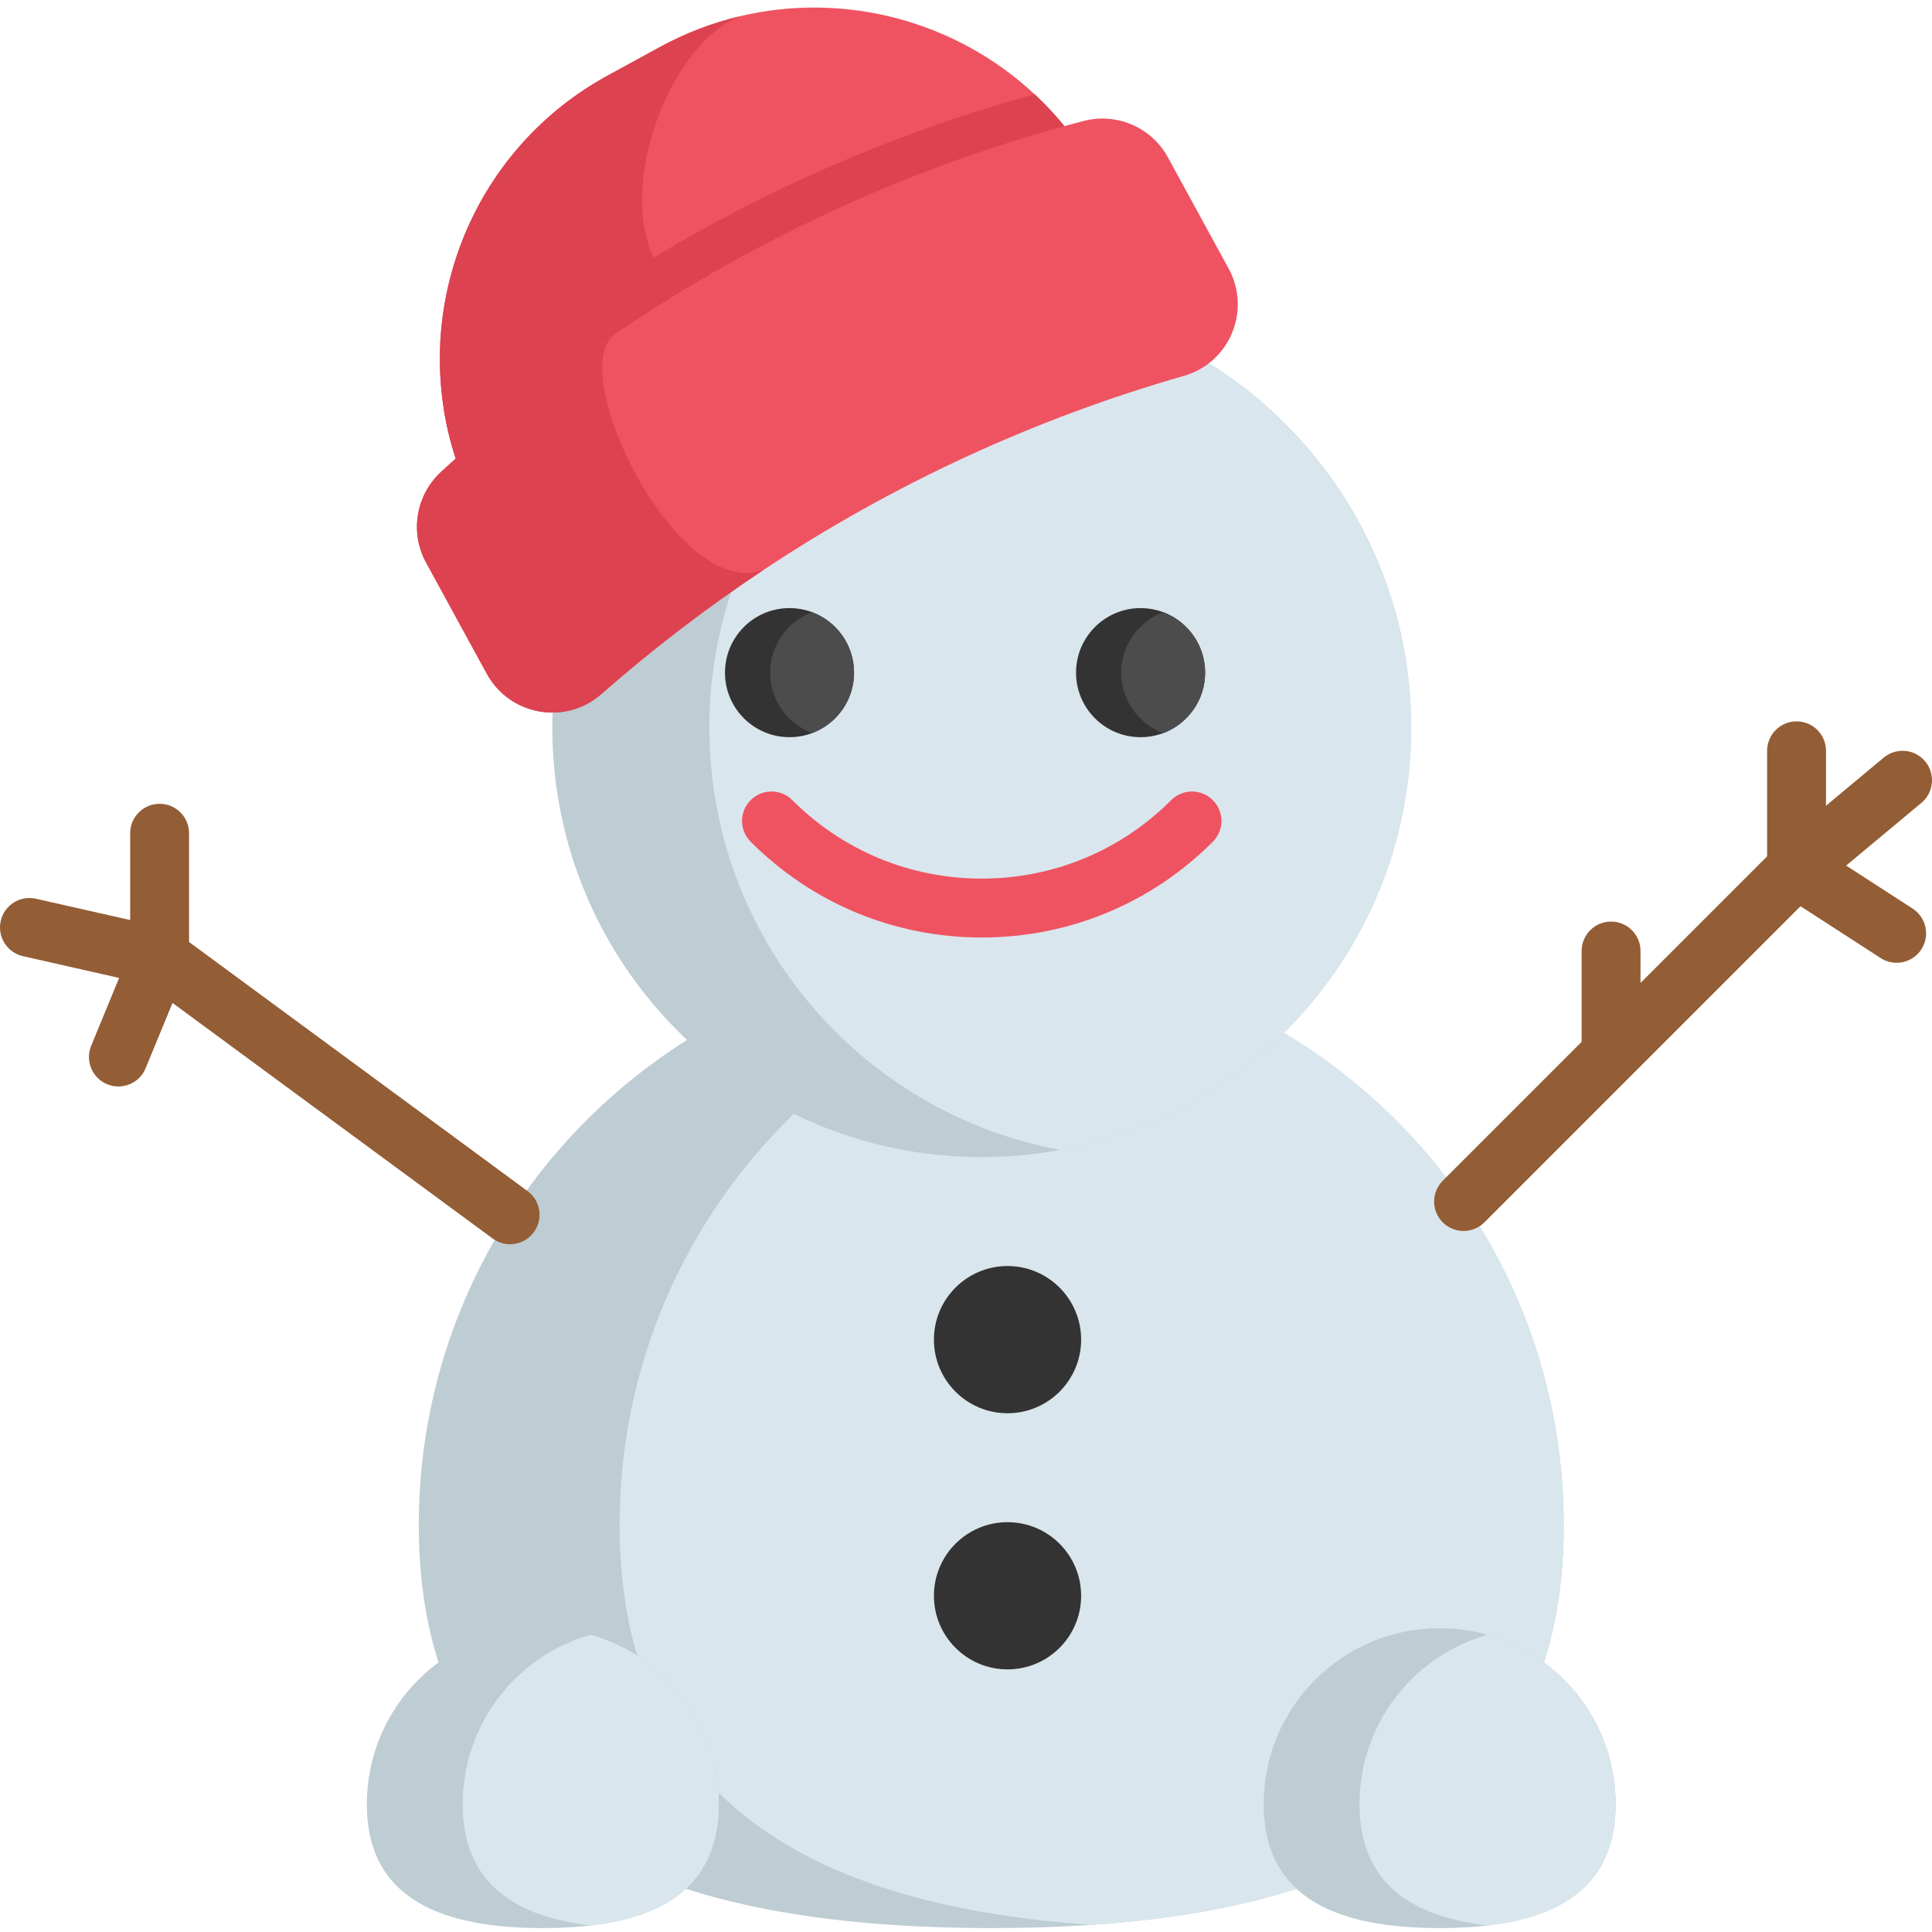
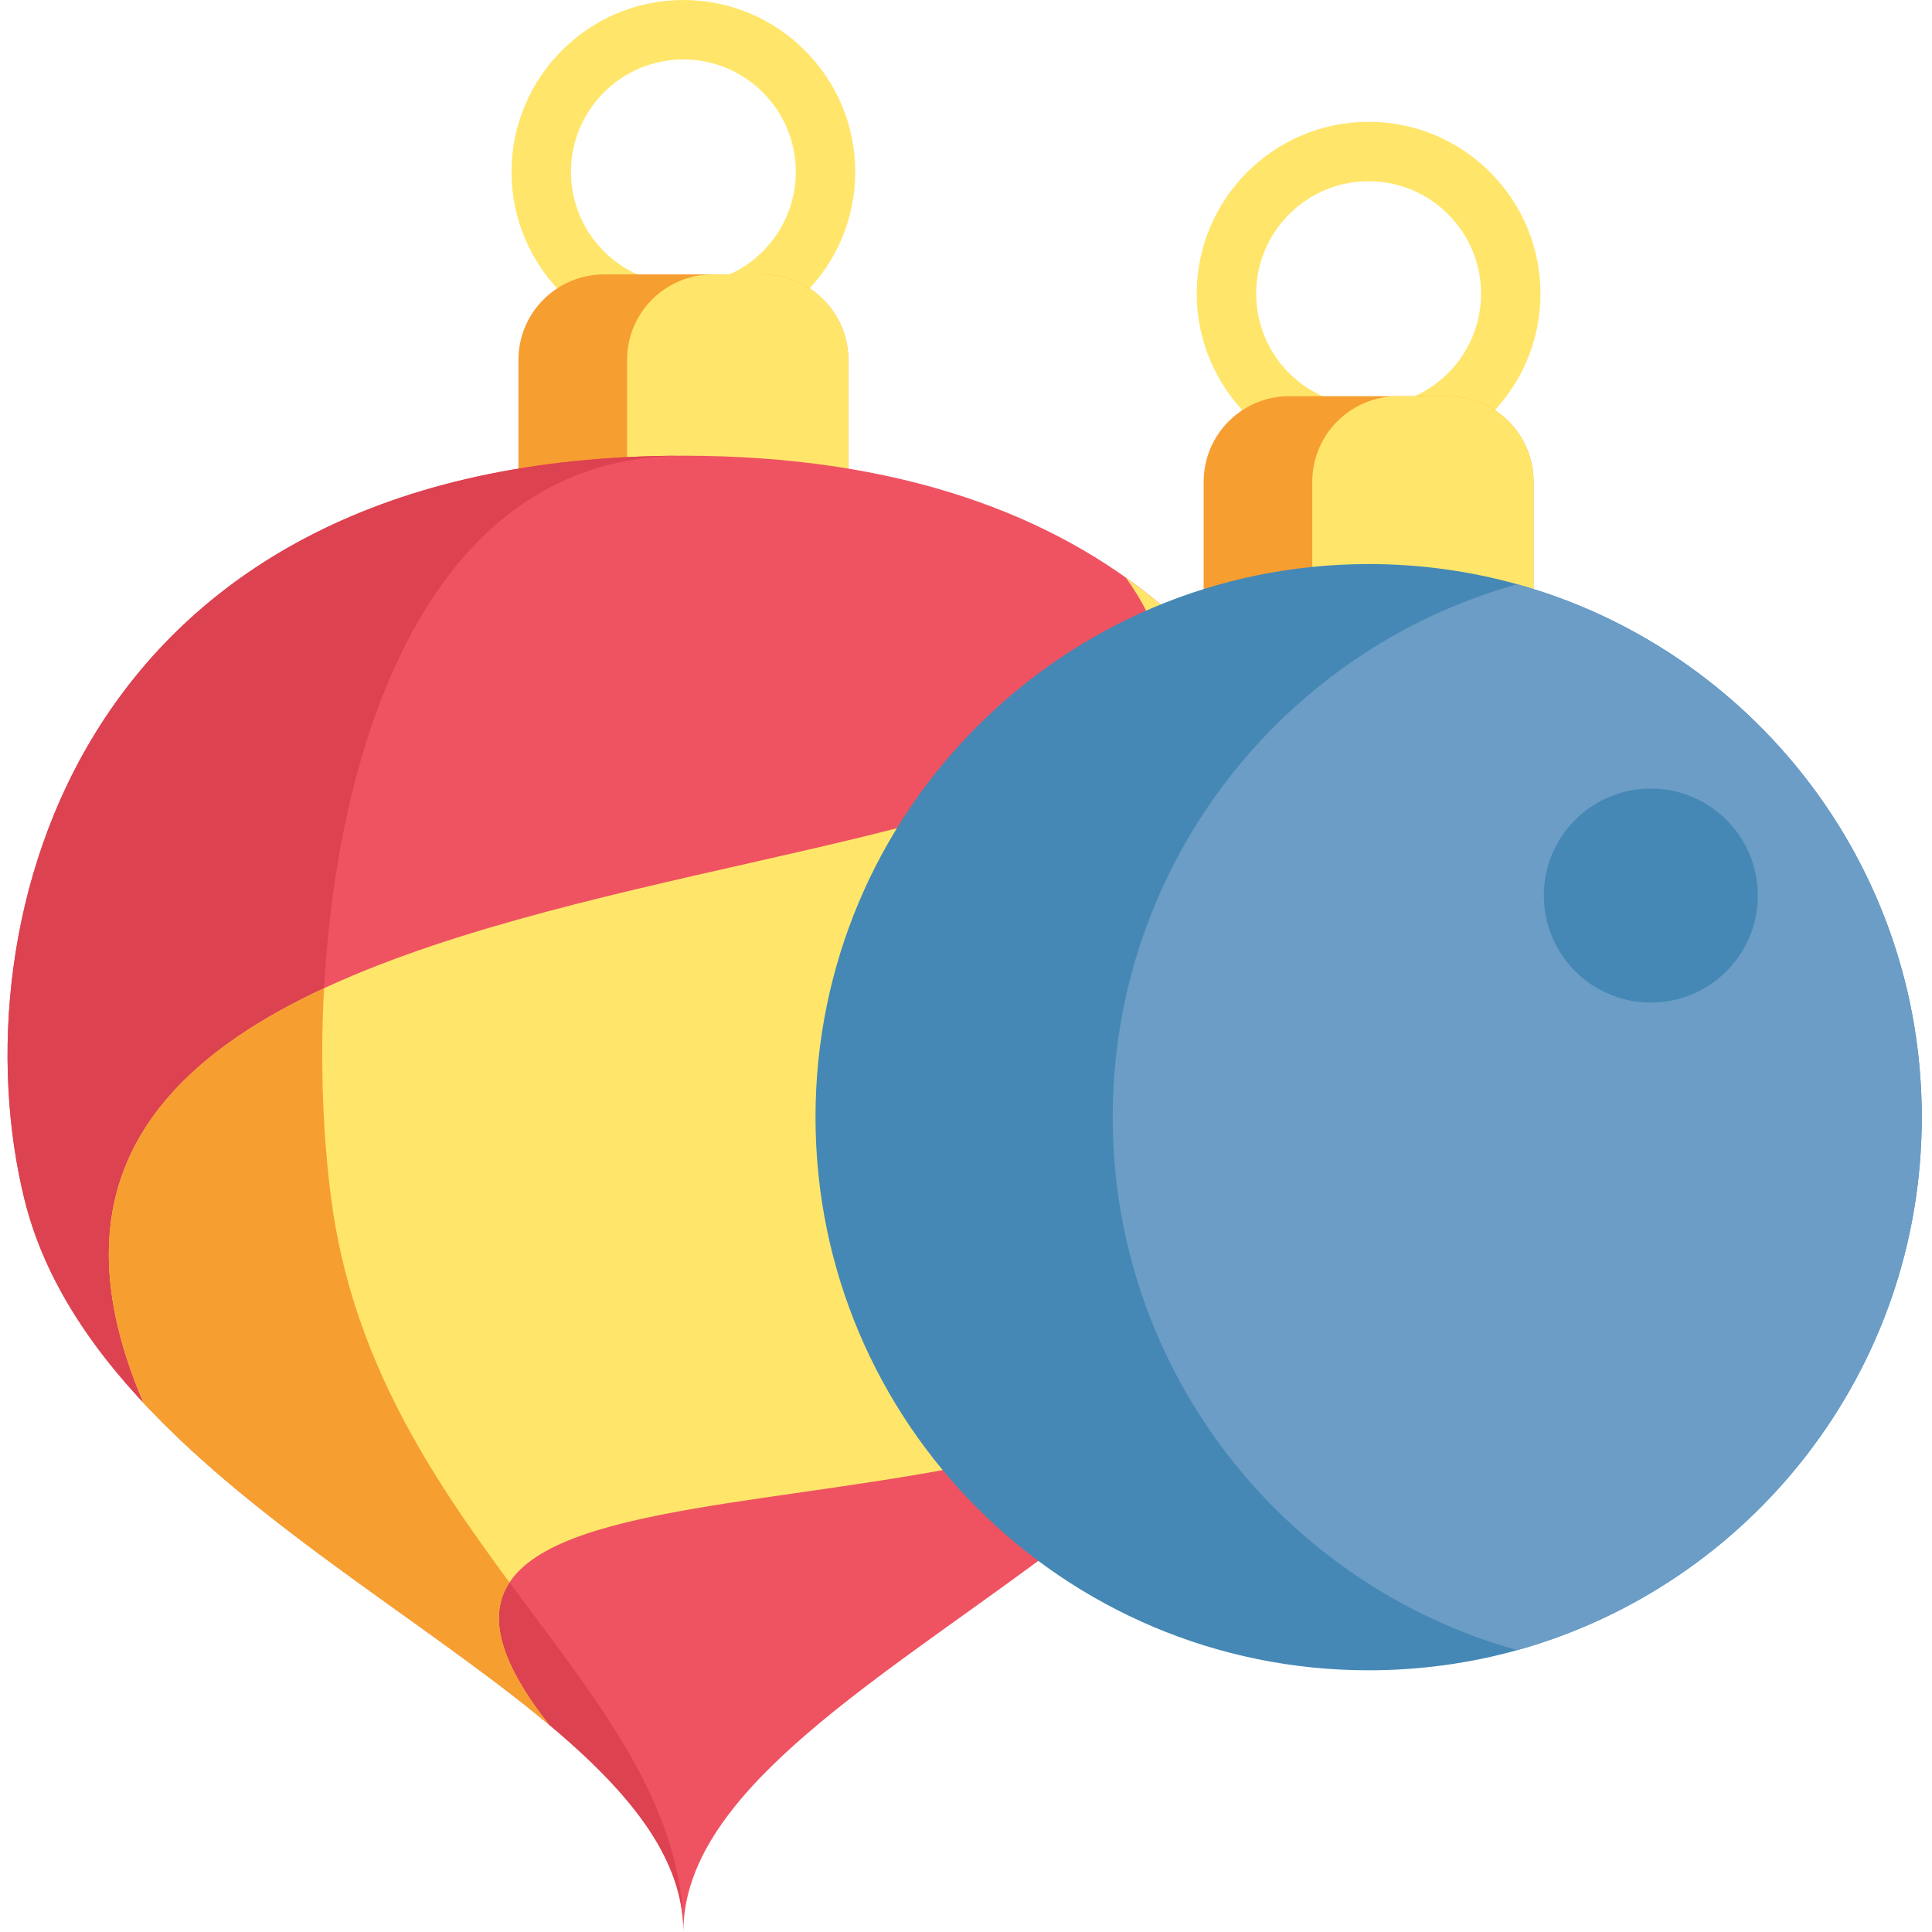
- <svg xmlns="http://www.w3.org/2000/svg" height="512pt" viewBox="0 -2 512 512" width="512pt">
-   <path d="m414.402 402.156c0 74.695-53.996 101.102-125.094 105.949-8.637.582-17.531.852-26.613.852-83.789 0-151.715-23.023-151.715-106.801 0-83.793 67.926-151.719 151.715-151.719 9.082 0 17.977.805 26.613 2.332 71.098 12.578 125.094 74.676 125.094 149.387zm0 0" fill="#beccd3" />
-   <path d="m414.402 402.156c0 74.695-53.996 101.102-125.094 105.949-71.098-4.848-125.105-31.242-125.105-105.949 0-74.711 54.008-136.809 125.105-149.387 71.098 12.578 125.094 74.676 125.094 149.387zm0 0" fill="#dae6ed" />
-   <path d="m373.973 190.836c0 55.754-40.074 102.133-92.988 111.902-6.75 1.25-13.711 1.902-20.816 1.902-62.848 0-113.797-50.945-113.797-113.805 0-62.848 50.949-113.805 113.797-113.805 7.105 0 14.066.656 20.816 1.906 52.914 9.777 92.988 56.156 92.988 111.898zm0 0" fill="#beccd3" />
-   <path d="m373.973 190.836c0 55.754-40.074 102.133-92.988 111.902-52.922-9.77-92.996-56.148-92.996-111.902 0-55.742 40.074-102.133 92.996-111.898 52.914 9.777 92.988 56.156 92.988 111.898zm0 0" fill="#dae6ed" />
-   <path d="m282.074 31.418-98.457 53.777-62.84 34.32h-.008c-1.387-4.254-2.426-8.562-3.121-12.891-5.598-34.758 10.797-70.809 43.453-88.637l13.754-7.512c6.887-3.758 14.055-6.473 21.348-8.199 27.809-6.574 57.199 1.32 77.977 20.703 2.797 2.609 5.441 5.418 7.895 8.438zm0 0" fill="#ef5361" />
-   <path d="m180.789 75.055c3.609 2.414 4.266 5.941 2.828 10.145l-62.836 34.32h-.012c-12.547-38.387 3.609-81.469 40.336-101.527l13.754-7.512c6.887-3.758 14.055-6.473 21.348-8.199-21.348 8.199-37.691 57.855-15.418 72.773zm0 0" fill="#dc4250" />
-   <path d="m282.074 31.418-98.457 53.777-62.84 34.32h-.008c-1.387-4.254-2.426-8.562-3.121-12.891 11.773-10.195 24.113-19.672 36.93-28.391 36.445-24.812 76.852-43.52 119.602-55.254 2.797 2.609 5.441 5.418 7.895 8.438zm0 0" fill="#dc4250" />
-   <path d="m226.332 176.258c0 7.336-4.617 13.598-11.109 16.02-1.863.699-3.883 1.082-5.992 1.082-9.449 0-17.105-7.656-17.105-17.102 0-9.445 7.656-17.105 17.105-17.105 2.109 0 4.129.387 5.992 1.082 6.492 2.426 11.109 8.688 11.109 16.023zm0 0" fill="#333" />
-   <path d="m226.332 176.258c0 7.336-4.617 13.598-11.109 16.02-6.492-2.422-11.113-8.684-11.113-16.02 0-7.336 4.621-13.598 11.113-16.023 6.492 2.426 11.109 8.688 11.109 16.023zm0 0" fill="#4c4c4c" />
-   <path d="m319.367 176.258c0 9.445-7.656 17.105-17.102 17.105-9.449 0-17.105-7.66-17.105-17.105 0-9.445 7.656-17.102 17.105-17.102 9.445 0 17.102 7.656 17.102 17.102zm0 0" fill="#333" />
-   <path d="m260.172 246.445c-23.133 0-44.879-9.008-61.234-25.367-3.047-3.047-3.047-7.988 0-11.031 3.047-3.051 7.988-3.051 11.035 0 13.406 13.406 31.234 20.793 50.199 20.793 18.961 0 36.793-7.387 50.199-20.793 3.047-3.051 7.988-3.051 11.035 0 3.047 3.047 3.047 7.984 0 11.031-16.355 16.359-38.102 25.367-61.234 25.367zm0 0" fill="#ef5361" />
-   <path d="m319.367 176.258c0 7.336-4.621 13.598-11.113 16.02-6.492-2.422-11.109-8.684-11.109-16.02 0-7.336 4.617-13.598 11.109-16.023 6.492 2.426 11.113 8.688 11.113 16.023zm0 0" fill="#4c4c4c" />
-   <path d="m139.801 313.645-89.699-66.004v-28.824c0-4.309-3.492-7.801-7.801-7.801-4.309 0-7.805 3.492-7.805 7.801v23.004l-24.969-5.645c-4.207-.953-8.383 1.684-9.332 5.887-.953 4.203 1.684 8.383 5.887 9.332l25.484 5.766-7.402 17.984c-1.641 3.984.258 8.547 4.242 10.188.973.398 1.98.59 2.969.59 3.07 0 5.98-1.82 7.219-4.836l7.125-17.297 84.836 62.426c1.395 1.023 3.012 1.516 4.617 1.516 2.398 0 4.762-1.102 6.293-3.18 2.551-3.469 1.809-8.352-1.664-10.906zm0 0" fill="#935d35" />
-   <path d="m190.504 476.125c0 21.359-14.355 29.867-33.945 32.148-4.035.477-8.301.684-12.703.684-25.758 0-46.641-7.074-46.641-32.832s20.883-46.648 46.641-46.648c4.402 0 8.668.613 12.703 1.746 19.59 5.535 33.945 23.543 33.945 44.902zm0 0" fill="#beccd3" />
-   <path d="m428.164 476.125c0 21.359-14.344 29.867-33.934 32.148-4.039.477-8.305.684-12.703.684-25.762 0-46.641-7.074-46.641-32.832s20.879-46.648 46.641-46.648c4.398 0 8.664.613 12.703 1.746 19.59 5.535 33.934 23.543 33.934 44.902zm0 0" fill="#beccd3" />
-   <path d="m190.504 476.125c0 21.359-14.355 29.867-33.945 32.148-19.59-2.281-33.938-10.789-33.938-32.148s14.348-39.367 33.938-44.902c19.59 5.535 33.945 23.543 33.945 44.902zm0 0" fill="#dae6ed" />
-   <path d="m428.164 476.125c0 21.359-14.344 29.867-33.934 32.148-19.594-2.281-33.949-10.789-33.949-32.148s14.355-39.367 33.949-44.902c19.59 5.535 33.934 23.543 33.934 44.902zm0 0" fill="#dae6ed" />
-   <path d="m286.512 353.02c0 10.77-8.734 19.504-19.504 19.504-10.773 0-19.508-8.734-19.508-19.504 0-10.773 8.734-19.508 19.508-19.508 10.77 0 19.504 8.734 19.504 19.508zm0 0" fill="#333" />
-   <path d="m286.512 420.898c0 10.773-8.734 19.508-19.504 19.508-10.773 0-19.508-8.734-19.508-19.508 0-10.773 8.734-19.504 19.508-19.504 10.77 0 19.504 8.73 19.504 19.504zm0 0" fill="#333" />
-   <path d="m506.875 238.793-17.629-11.406 19.945-16.617c3.312-2.758 3.758-7.68 1-10.992-2.758-3.309-7.68-3.758-10.988-1l-15.293 12.746v-14.551c0-4.312-3.496-7.805-7.805-7.805-4.309 0-7.801 3.492-7.801 7.805v27.973l-33.551 33.551v-8.469c0-4.309-3.492-7.805-7.805-7.805-4.309 0-7.801 3.496-7.801 7.805v24.074l-36.801 36.801c-3.047 3.047-3.047 7.988 0 11.035 1.523 1.523 3.52 2.285 5.516 2.285 1.996 0 3.996-.762 5.52-2.285l39.082-39.086c.004 0 .004 0 .004-.004l44.691-44.691 21.234 13.738c1.312.848 2.781 1.254 4.23 1.254 2.559 0 5.066-1.258 6.559-3.566 2.344-3.613 1.309-8.445-2.309-10.789zm0 0" fill="#935d35" />
-   <path d="m313.758 97.609c-39.66 11.363-77.215 28.727-111.414 51.426-15.023 9.969-29.398 20.965-43.008 32.918-9.5 8.332-24.281 5.668-30.336-5.422l-16.086-29.453c-4.359-7.977-2.695-17.895 3.996-24.051 14.473-13.309 29.848-25.488 45.996-36.465 37.754-25.707 79.754-44.852 124.207-56.492 8.801-2.301 18.039 1.652 22.398 9.633l16.086 29.453c6.055 11.09.309 24.969-11.84 28.453zm0 0" fill="#ef5361" />
-   <path d="m202.344 149.035c-15.023 9.969-29.398 20.965-43.008 32.918-9.5 8.332-24.281 5.668-30.336-5.422l-16.086-29.453c-4.359-7.977-2.695-17.895 3.996-24.051 14.473-13.309 29.848-25.488 45.996-36.465-13.32 9.934 16.551 70.898 39.406 62.484.012 0 .023-.012.031-.012zm0 0" fill="#dc4250" />
+ <svg xmlns="http://www.w3.org/2000/svg" height="512pt" viewBox="-2 0 512 512.001" width="512pt">
+   <path d="m179.105 91.098c-25.117 0-45.551-20.434-45.551-45.551 0-25.113 20.434-45.547 45.551-45.547 25.113 0 45.547 20.434 45.547 45.547 0 25.117-20.434 45.551-45.547 45.551zm0-75.344c-16.43 0-29.797 13.367-29.797 29.793 0 16.43 13.367 29.797 29.797 29.797 16.426 0 29.793-13.367 29.793-29.797 0-16.426-13.367-29.793-29.793-29.793zm0 0" fill="#ffe66b" />
+   <path d="m360.699 123.375c-25.117 0-45.551-20.434-45.551-45.551 0-25.113 20.434-45.547 45.551-45.547 25.113 0 45.547 20.434 45.547 45.547 0 25.117-20.434 45.551-45.547 45.551zm0-75.344c-16.43 0-29.797 13.367-29.797 29.793 0 16.43 13.367 29.797 29.797 29.797 16.426 0 29.793-13.367 29.793-29.797 0-16.43-13.367-29.793-29.793-29.793zm0 0" fill="#ffe66b" />
+   <path d="m222.82 95.414v28.777h-87.434v-28.777c0-12.539 10.164-22.695 22.695-22.695h42.039c12.543 0 22.699 10.156 22.699 22.695zm0 0" fill="#f79e31" />
+   <path d="m222.82 95.414v28.777h-58.648v-28.777c0-12.539 10.168-22.695 22.695-22.695h13.254c12.543 0 22.699 10.156 22.699 22.695zm0 0" fill="#ffe66b" />
+   <path d="m305.574 160.195c-28.105-23.633-69.043-39.43-126.473-39.43-161.047 0-192.5 124.301-174.648 196.977 22.059 89.797 174.648 130.23 174.648 194.254 0-35.906 48.008-64.398 94.062-98.344zm0 0" fill="#ef5361" />
+   <path d="m85.785 317.746c11.785 89.797 93.316 130.23 93.316 194.254 0-64.023-152.59-104.457-174.648-194.254-17.852-72.68 13.602-196.977 174.648-196.977-86.059 0-102.863 124.297-93.316 196.977zm0 0" fill="#dc4250" />
+   <path d="m353.766 317.766c-1.871 7.625-4.695 14.902-8.277 21.867-.012.008-.023.031-.031.039-47.926 84.262-271.461 29.23-201.977 117.367-31.309-26.172-76.551-52.156-107.43-85.227 0-.012-.012-.012-.012-.023-74.902-174.258 334.812-115.547 260.328-218.684 58.855 41.812 69.547 115.18 57.398 164.66zm0 0" fill="#ffe66b" />
+   <path d="m143.48 457.039c-31.309-26.172-76.551-52.156-107.43-85.227 0-.012-.012-.012-.012-.023-24.449-56.871 2.723-88.926 47.84-109.898-1.09 19.914-.281 39.238 1.902 55.852 5.543 42.285 26.551 73.613 47.238 101.625-5.555 8.422-3.277 20.25 10.461 37.672zm0 0" fill="#f79e31" />
+   <path d="m404.414 127.688v28.777h-87.434v-28.777c0-12.539 10.164-22.695 22.695-22.695h42.043c12.539 0 22.695 10.156 22.695 22.695zm0 0" fill="#f79e31" />
+   <path d="m404.414 127.688v28.777h-58.648v-28.777c0-12.539 10.168-22.695 22.699-22.695h13.254c12.539 0 22.695 10.156 22.695 22.695zm0 0" fill="#ffe66b" />
+   <path d="m507.285 296.066c0 67.309-45.371 124.023-107.199 141.238-12.527 3.484-25.742 5.344-39.383 5.344-80.965 0-146.586-65.629-146.586-146.582s65.621-146.586 146.586-146.586c13.641 0 26.855 1.859 39.383 5.348 61.828 17.211 107.199 73.926 107.199 141.238zm0 0" fill="#4588b5" />
+   <path d="m507.285 296.066c0 67.309-45.371 124.023-107.199 141.238-61.828-17.203-107.211-73.93-107.211-141.238 0-67.312 45.383-124.035 107.211-141.238 61.828 17.211 107.199 73.926 107.199 141.238zm0 0" fill="#6b9dc6" />
+   <path d="m463.84 237.336c0 15.66-12.695 28.355-28.355 28.355s-28.355-12.695-28.355-28.355c0-15.66 12.695-28.355 28.355-28.355s28.355 12.695 28.355 28.355zm0 0" fill="#4588b5" />
</svg>
